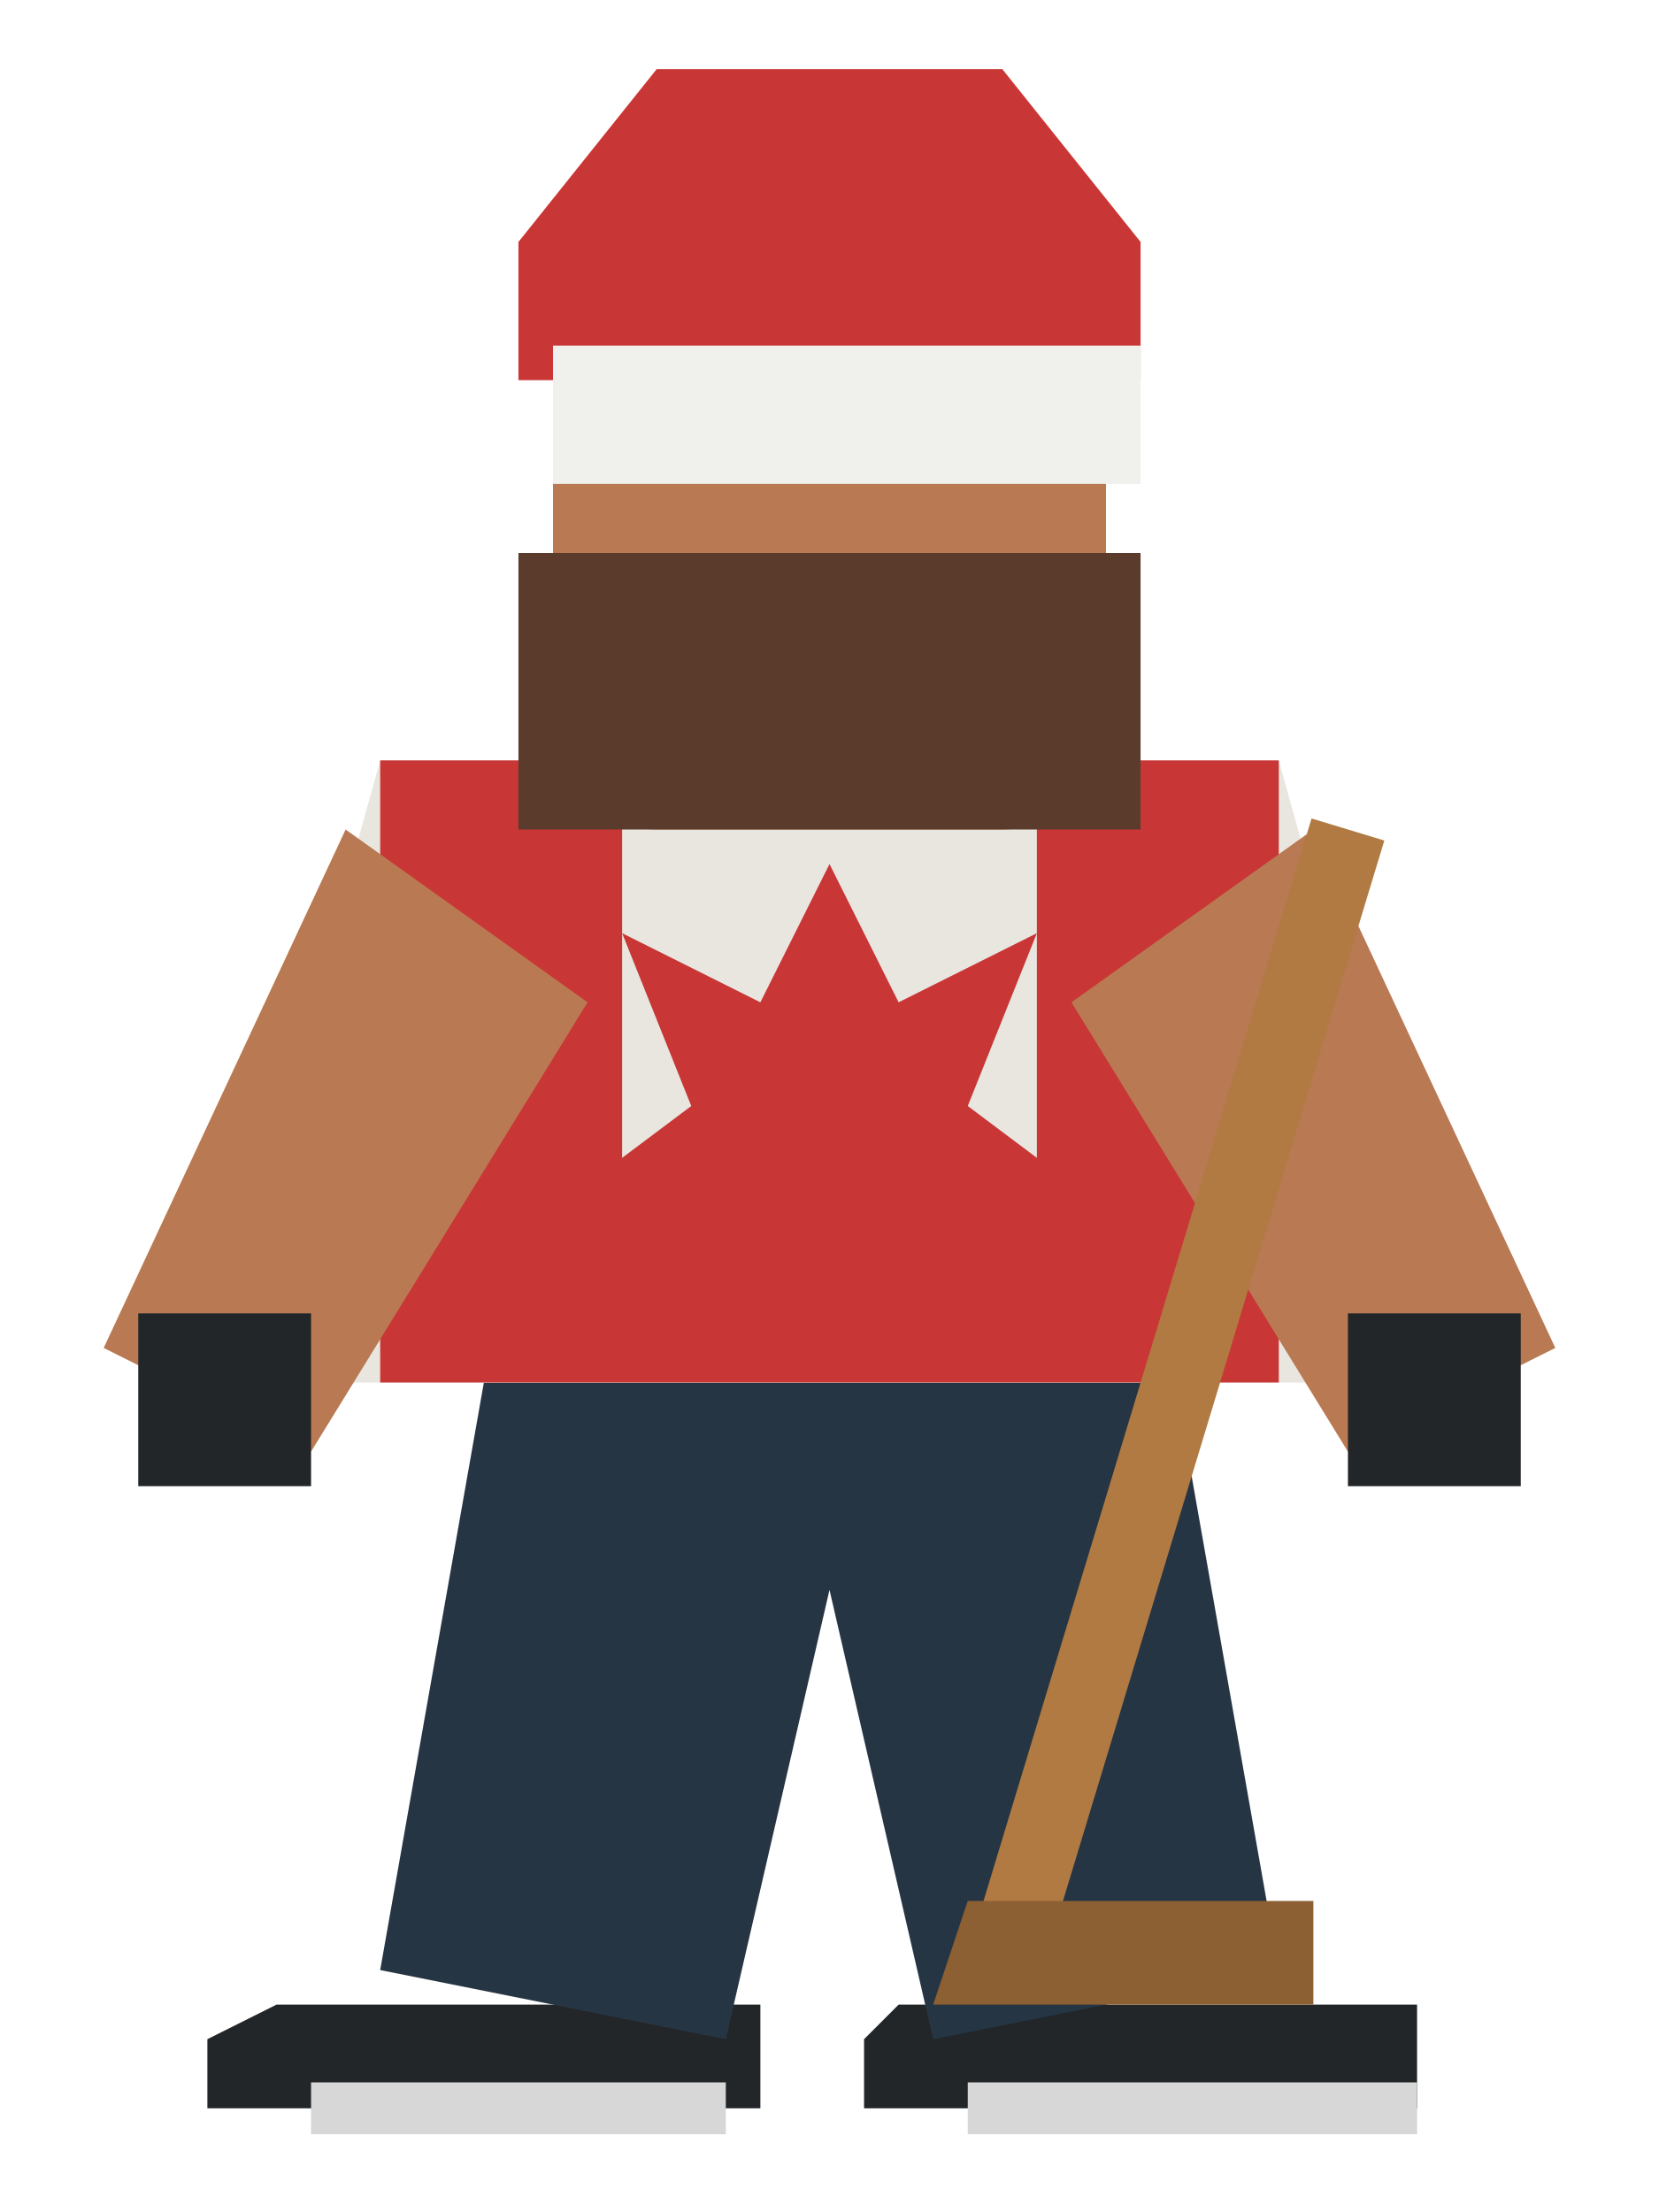
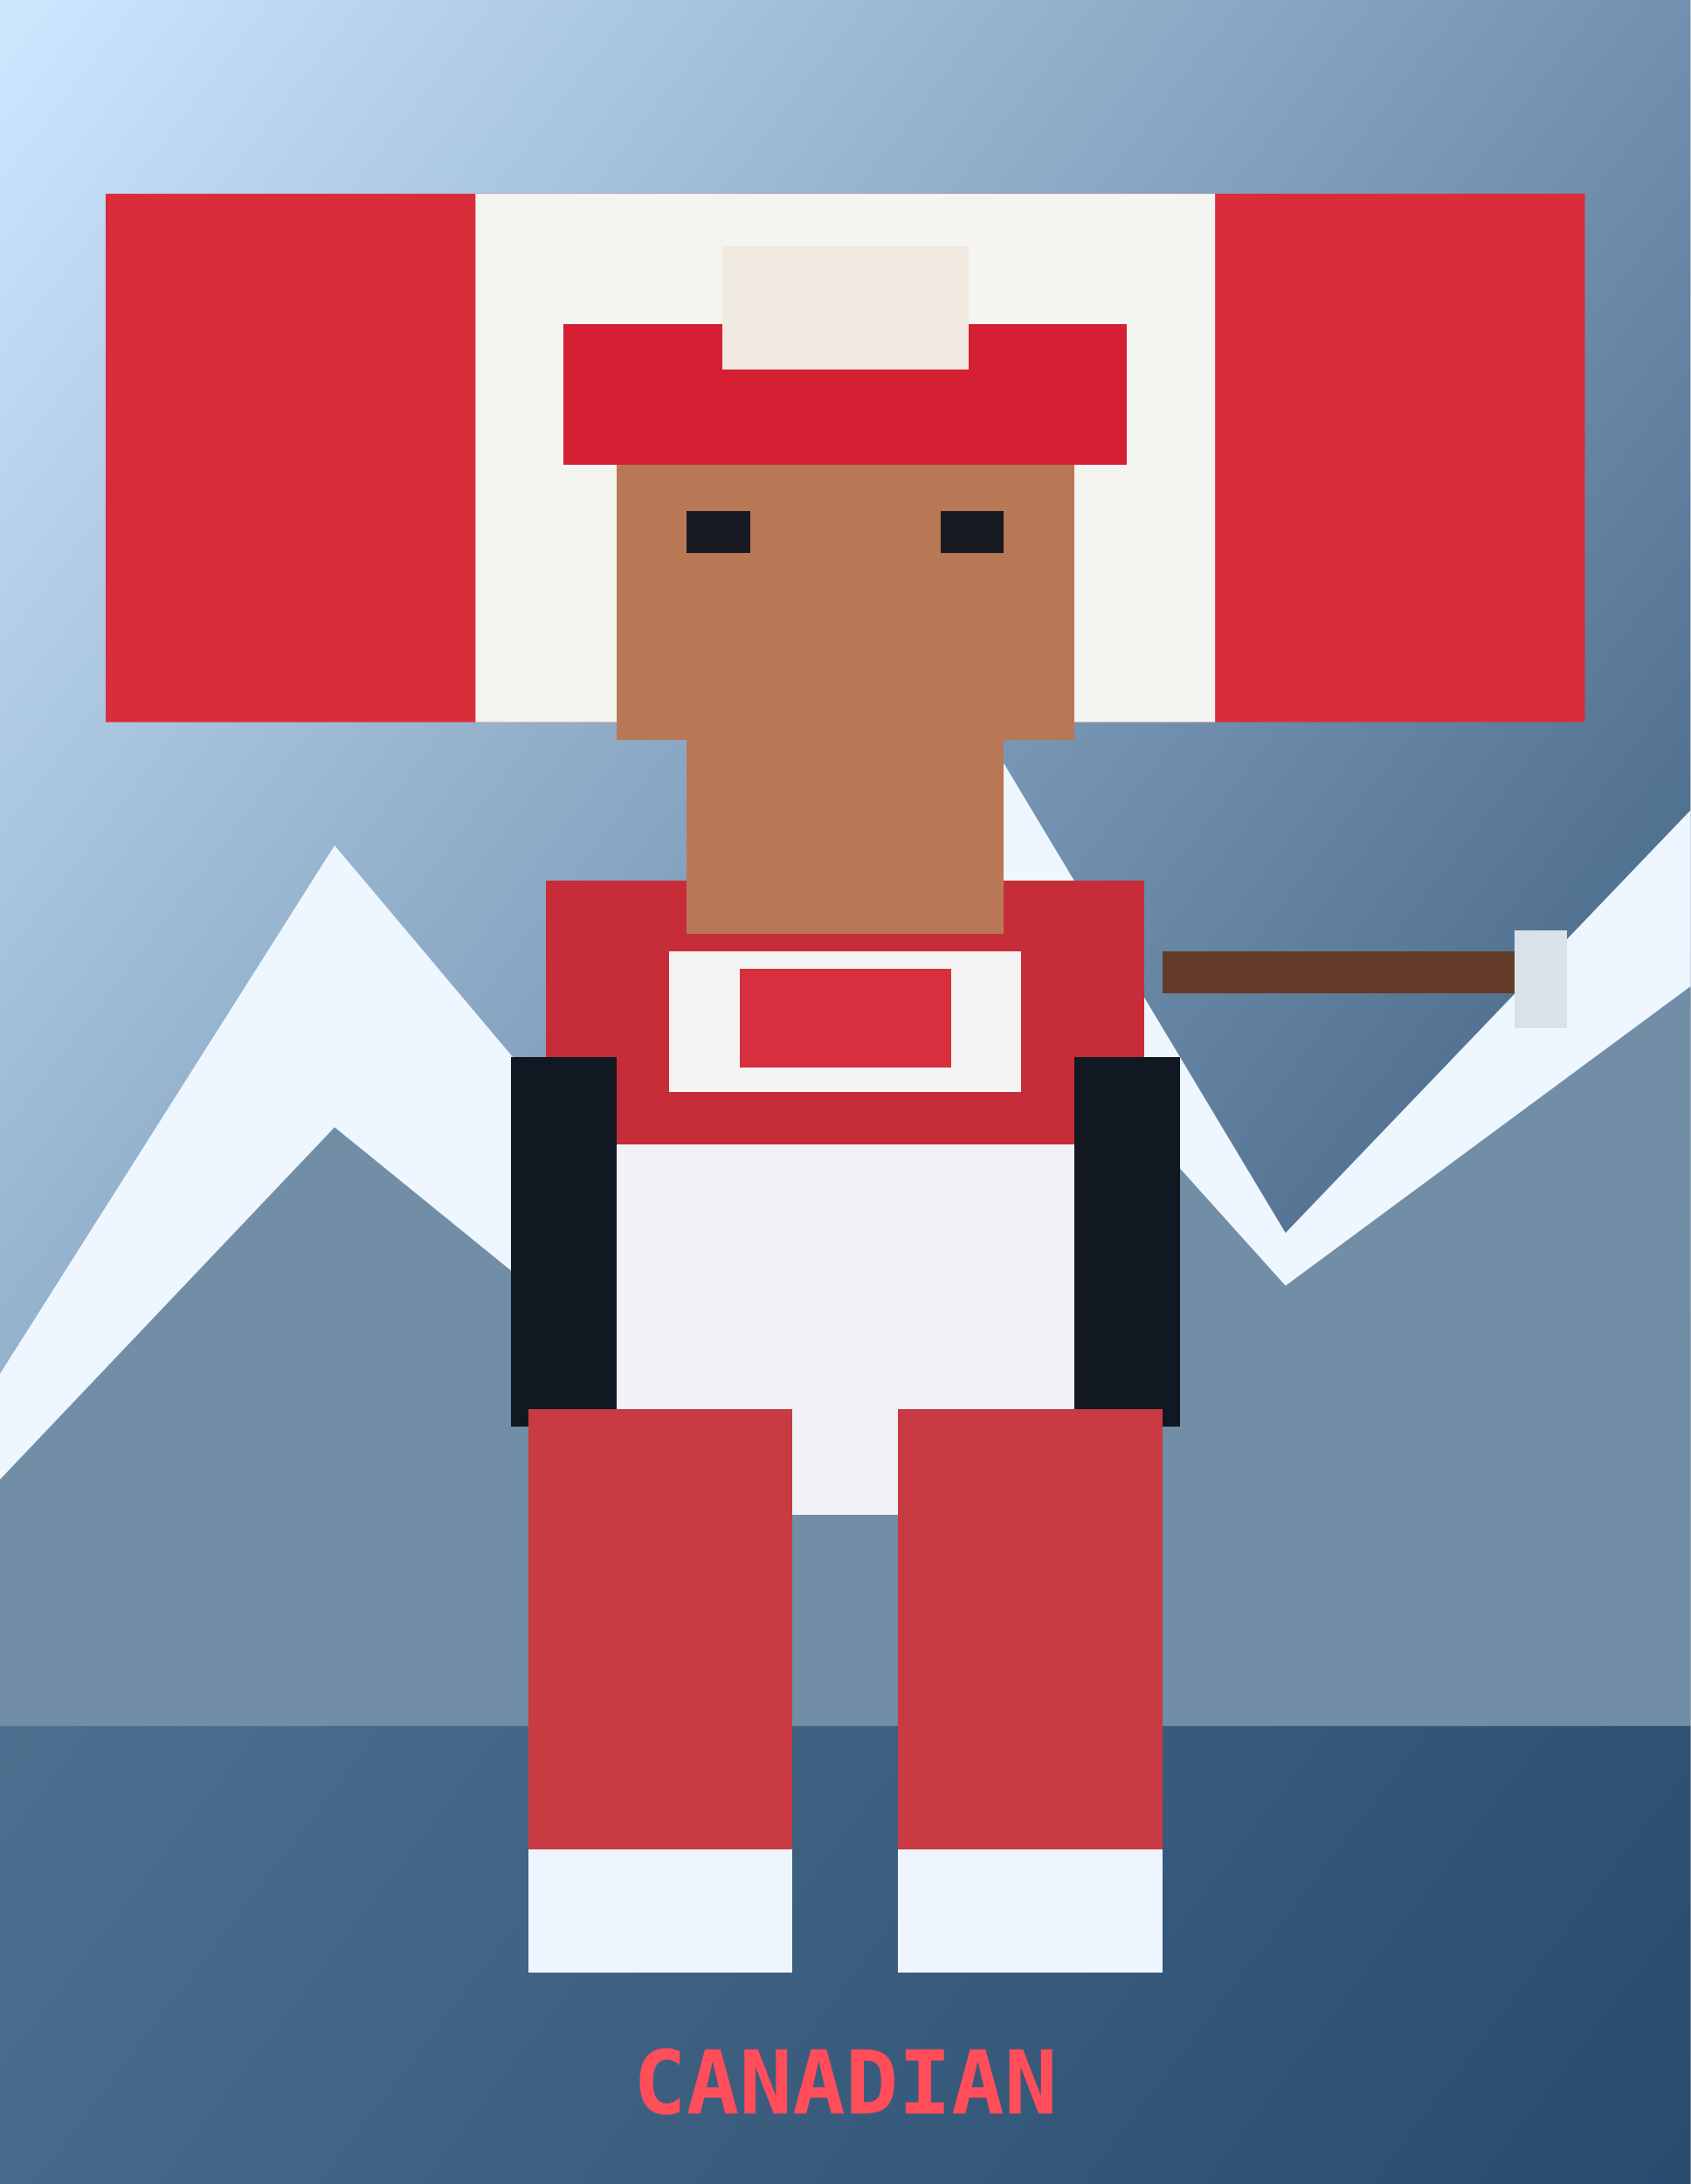
- <svg xmlns="http://www.w3.org/2000/svg" width="192" height="256" viewBox="0 0 48 64">
-   <rect width="48" height="64" fill="none" />
-   <path fill="#222629" d="M8 58h14v3H6v-2zm18 0h15v3H25v-2z" />
-   <path stroke="#d7d7d7" stroke-width="1.5" d="M9 61h12M28 61h13" />
-   <path fill="#263544" d="M14 40h20l3 17-10 2-3-13-3 13-10-2z" />
-   <path fill="#e8e6df" d="M11 22h26l5 18H6z" />
-   <path fill="#c93636" d="M11 22h7v18h-7zM30 22h7v18h-7zM18 34h12v6H18z" />
-   <path fill="#c93636" d="M24 25l2 4 4-2-2 5 4 3-6 0-2 5-2-5-6 0 4-3-2-5 4 2z" />
-   <path fill="#b97952" d="M10 24L3 39l6 3 8-13zm28 0l7 15-6 3-8-13z" />
-   <rect x="16" y="9" width="16" height="15" rx="3" fill="#b97952" />
-   <path fill="#5b3c2c" d="M15 16h18v8H15z" />
-   <path fill="#c93636" d="M15 11V7l4-5h10l4 5v4z" />
-   <rect x="16" y="10" width="17" height="4" fill="#f0f0ec" />
-   <rect x="20" y="3" width="7" height="4" fill="#c93636" />
-   <path stroke="#b07a42" stroke-width="2.2" d="M39 24L29 57" />
-   <path fill="#8d6033" d="M28 55h10v3H27z" />
-   <rect x="4" y="38" width="5" height="5" fill="#222629" />
-   <rect x="39" y="38" width="5" height="5" fill="#222629" />
+ <svg xmlns="http://www.w3.org/2000/svg" viewBox="0 0 480 620">
+   <defs>
+     <linearGradient id="b" y2="1">
+       <stop stop-color="#cde8ff" />
+       <stop offset="1" stop-color="#193b5e" />
+     </linearGradient>
+   </defs>
+   <rect width="480" height="620" fill="url(#b)" />
+   <path fill="#eef7ff" d="M0 390L95 240l80 95 100-135 90 150 115-120v260H0z" />
+   <path fill="#2f5577" d="M0 420l95-100 80 65 100-120 90 100 115-85v340H0z" opacity=".65" />
+   <path fill="#d92d3c" d="M30 55h420v150H30z" />
+   <path fill="#f4f4f0" d="M135 55h210v150H135z" />
+   <path fill="#d92d3c" d="M240 88l12 28 30 2-22 20 7 29-27-15-27 15 7-29-22-20 30-2z" />
+   <g shape-rendering="crispEdges">
+     <path fill="#f0f2f5" d="M170 250h140v180H170z" />
+     <path fill="#c72d39" d="M155 250h170v75H155z" />
+     <path fill="#f4f4f4" d="M190 270h100v40H190z" />
+     <path fill="#d72f3d" d="M210 275h60v28h-60z" />
+     <path fill="#b97855" d="M195 165h90v100h-90z" />
+     <path fill="#b97855" d="M175 110h130v100H175z" />
+     <path fill="#d51f32" d="M160 92h160v40H160z" />
+     <path fill="#f0e9df" d="M205 70h70v35h-70z" />
+     <path fill="#171a22" d="M195 145h18v12h-18zm72 0h18v12h-18z" />
+     <path fill="#111821" d="M145 300h30v105h-30zm160 0h30v105h-30z" />
+     <path fill="#c83b43" d="M150 400h75v150h-75zm105 0h75v150h-75z" />
+     <path fill="#eef5ff" d="M150 525h75v35h-75zm105 0h75v35h-75z" />
+     <path fill="#633b28" d="M330 270h115v12H330z" />
+     <path fill="#d9e2e9" d="M430 264h15v28h-15z" />
+   </g>
+   <text x="240" y="600" fill="#ff4d5a" font-family="monospace" font-size="25" font-weight="900" text-anchor="middle">CANADIAN</text>
</svg>
